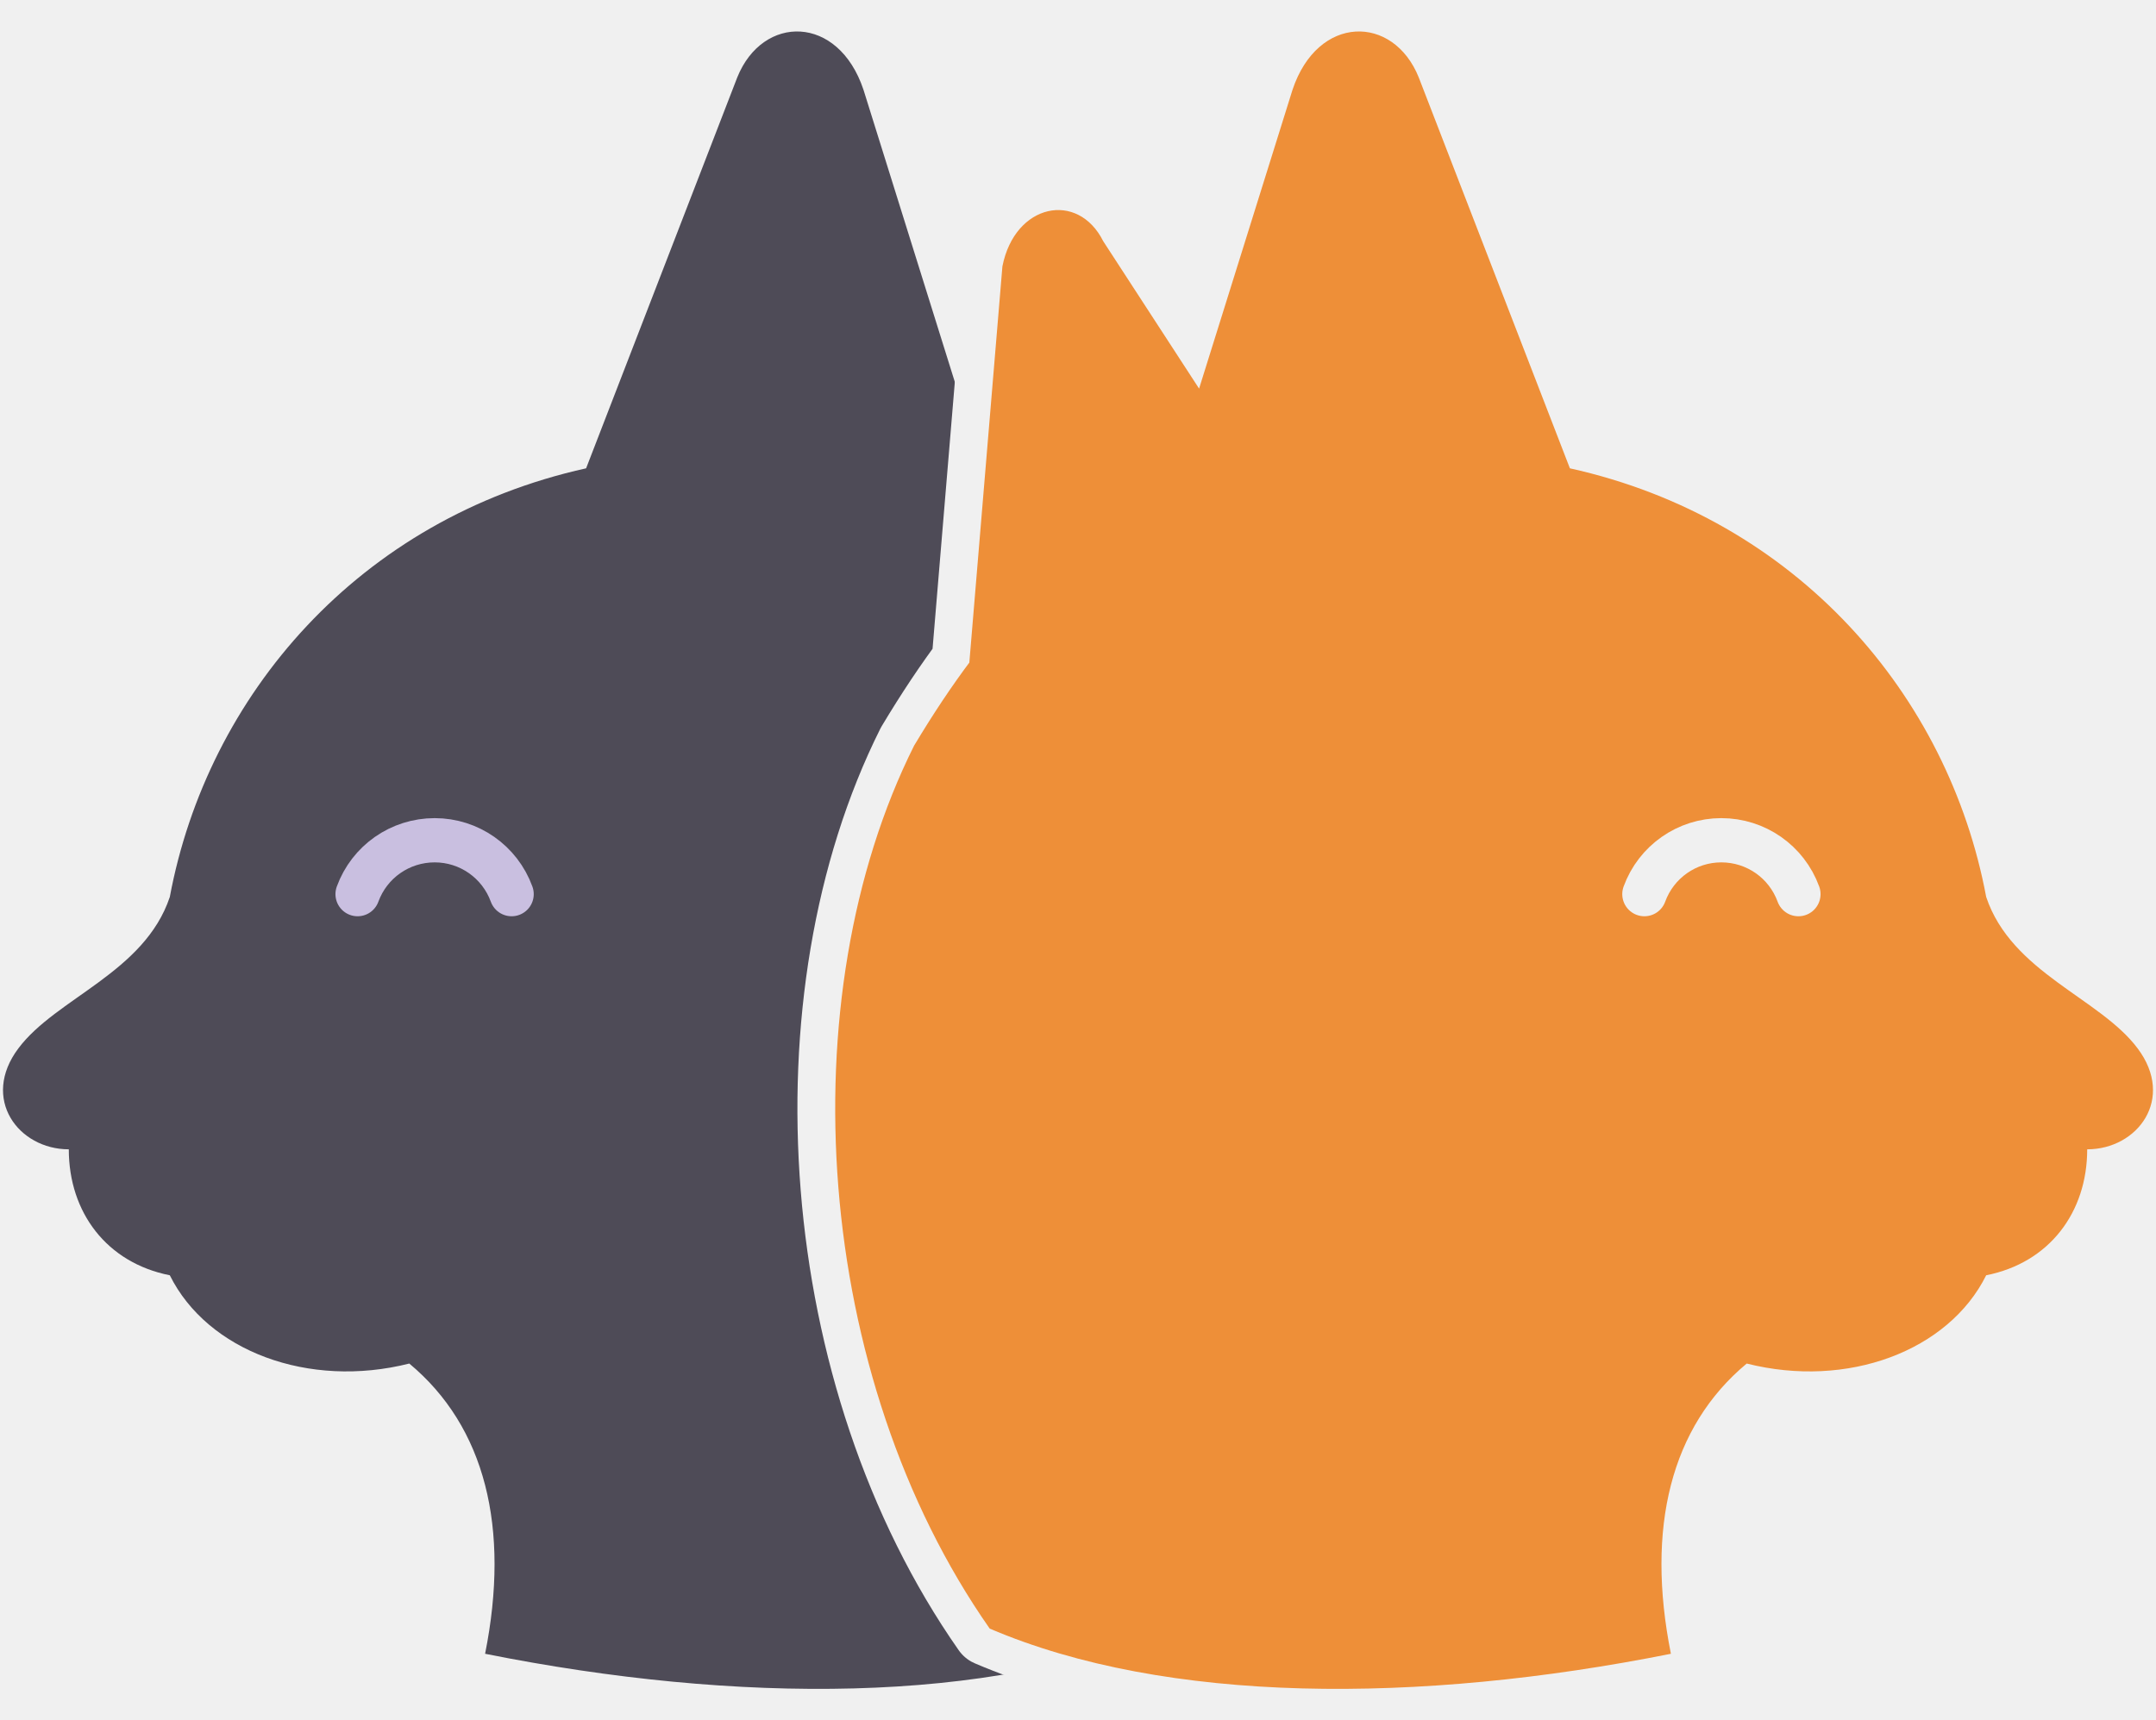
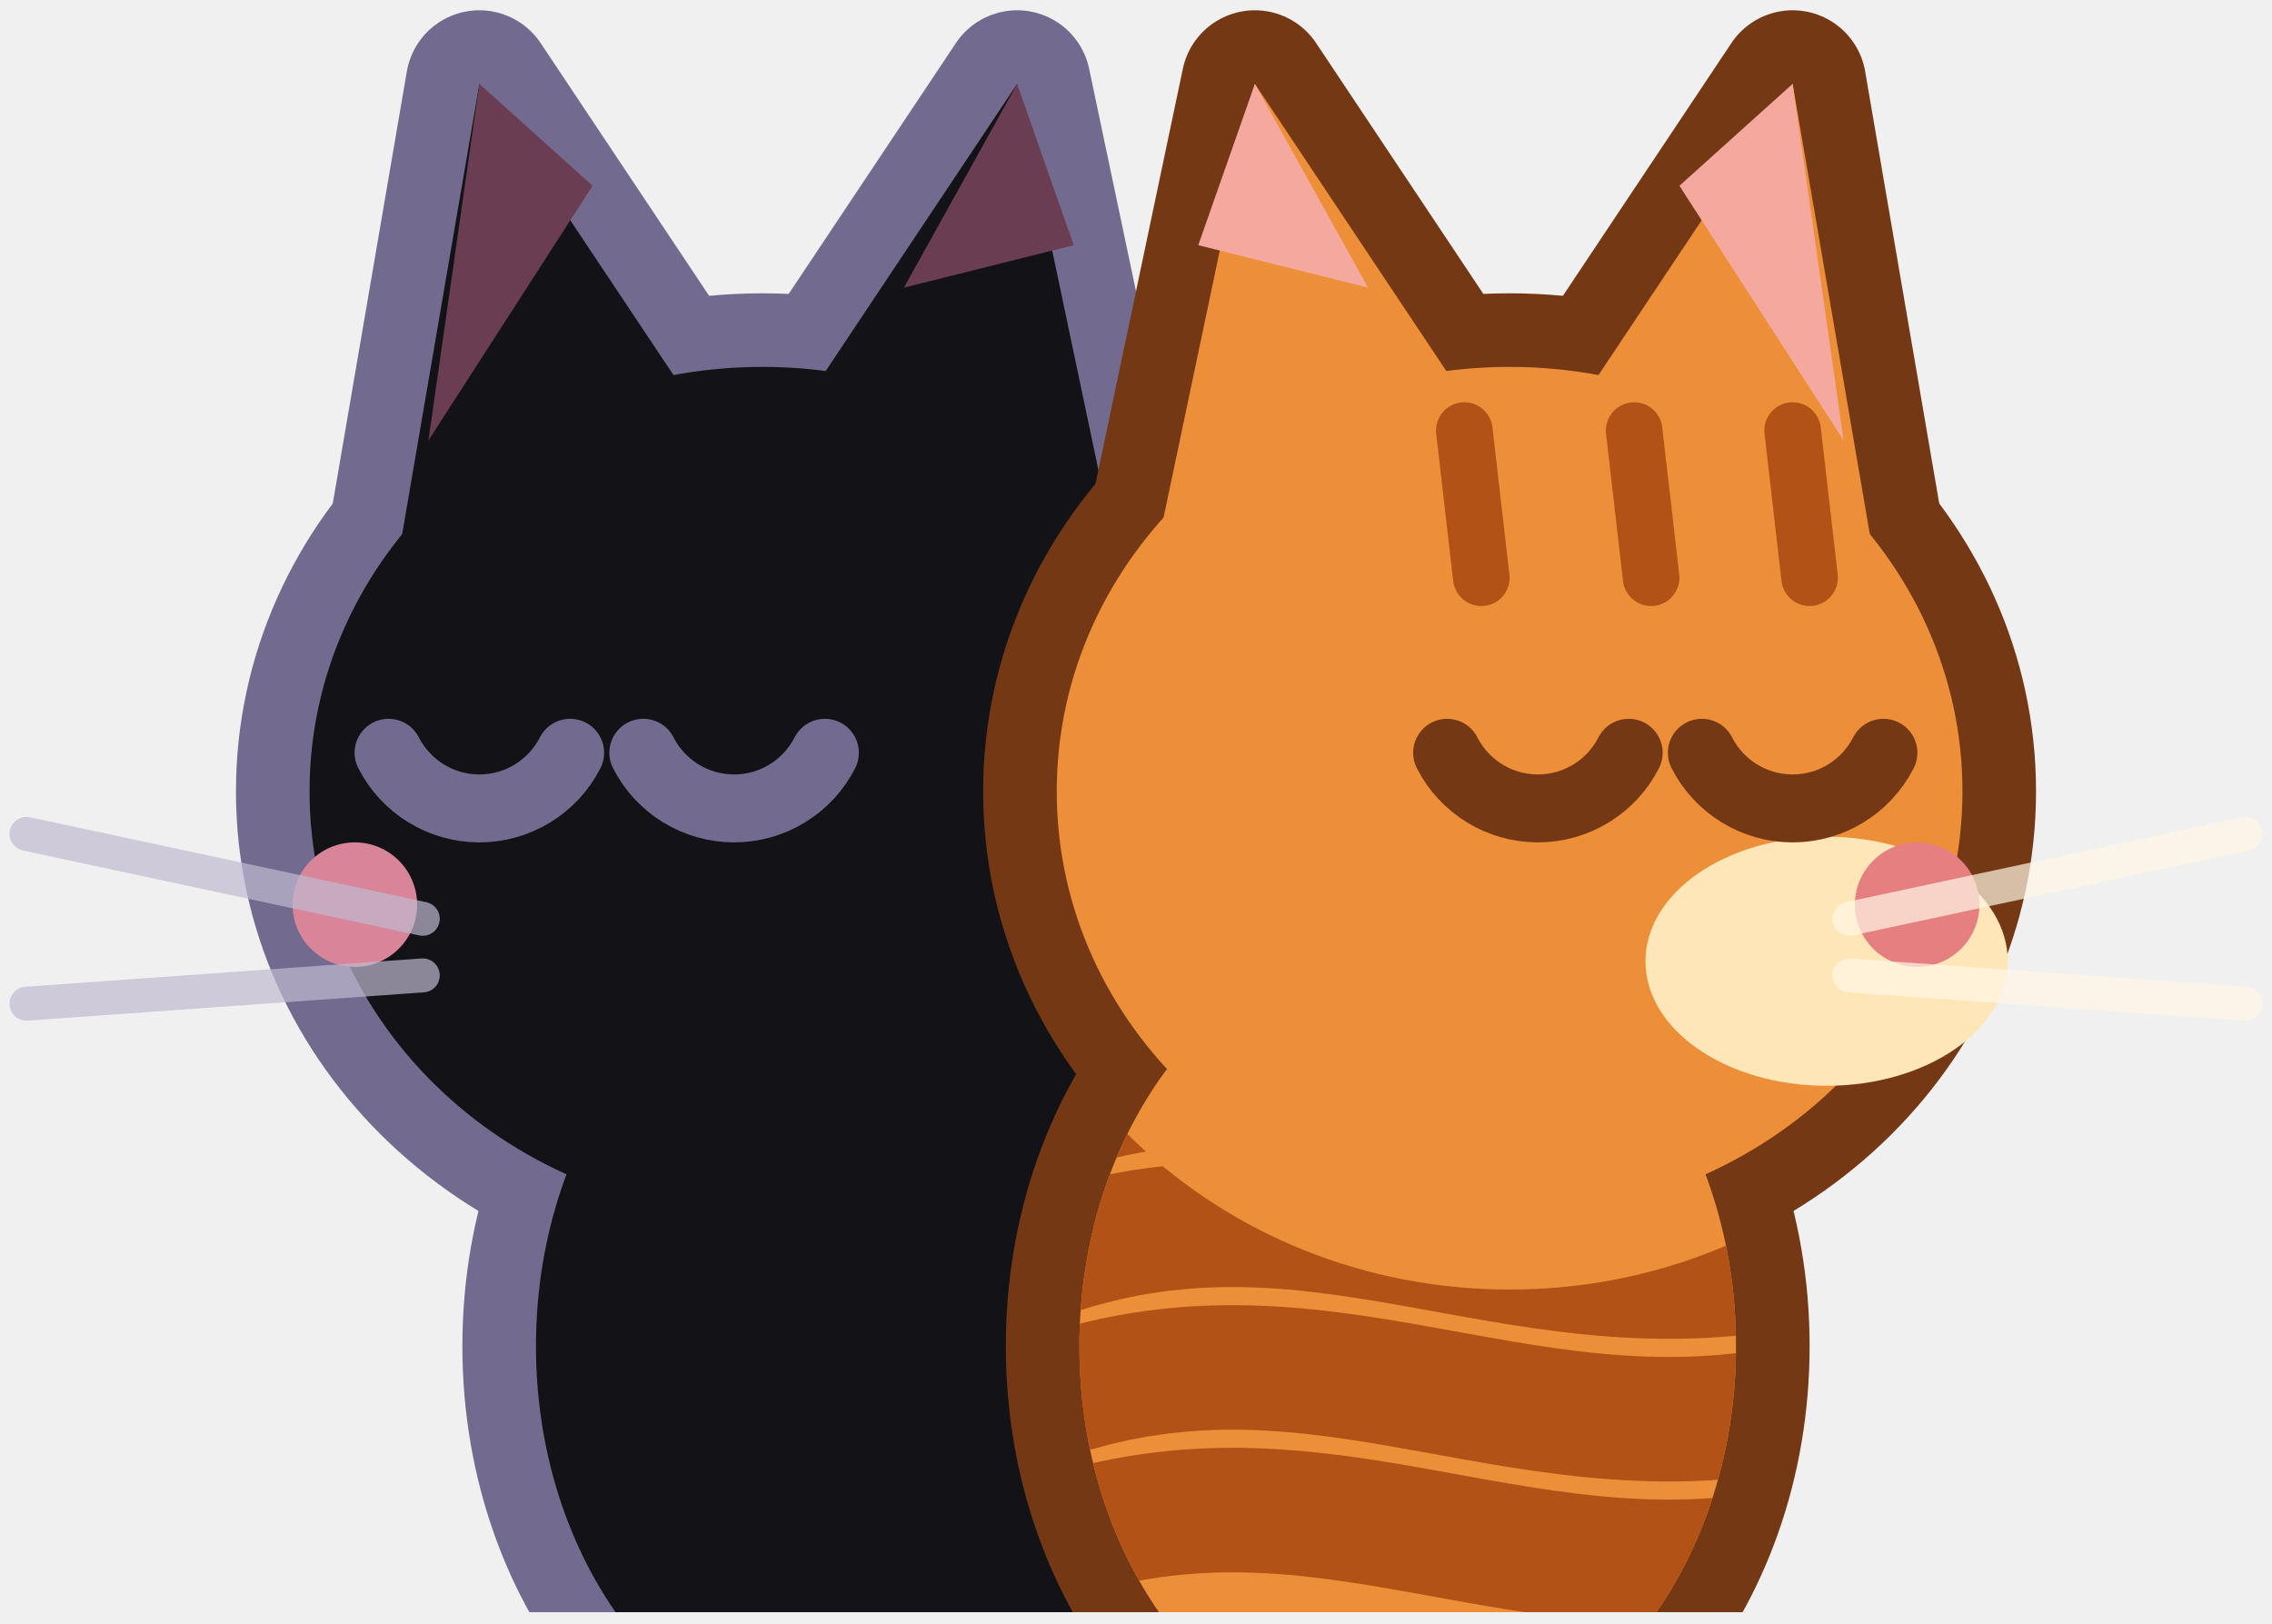
- <svg xmlns="http://www.w3.org/2000/svg" width="984" height="785" viewBox="20 120 984 785">
+ <svg xmlns="http://www.w3.org/2000/svg" width="984" height="703" viewBox="20 212 984 703">
  <defs>
-     <mask id="gap" maskUnits="userSpaceOnUse" x="0" y="0" width="1024" height="1024">
-       <rect width="1024" height="1024" fill="#fff" />
-       <path d="M471.7 863.5 C391.1 748.3 379.6 575.6 437.2 460.4 C471.7 402.8 506.2 368.3 552.3 345.3 L609.9 161.0 C621.4 126.5 655.9 126.5 667.5 155.3 L736.5 333.8 C840.2 356.8 909.3 437.4 926.5 529.5 C938.1 564.1 978.4 575.6 995.6 598.6 C1012.9 621.6 995.6 644.7 972.6 644.7 C972.6 673.5 955.3 696.5 926.5 702.2 C909.3 736.8 863.2 754.1 817.2 742.5 C782.6 771.3 771.1 817.4 782.6 875.0 C667.5 898.0 552.3 898.0 471.7 863.5 Z M460.2 448.9 L477.5 241.6 C483.2 212.8 512.0 207.1 523.5 230.1 L598.4 345.3 Z M460.2 448.9" fill="#000" stroke="#000" stroke-width="34.5" stroke-linejoin="round" />
-     </mask>
-     <mask id="eye" maskUnits="userSpaceOnUse" x="0" y="0" width="1024" height="1024">
-       <rect width="1024" height="1024" fill="#fff" />
-       <path d="M770.5 528.2 C775.9 513.4 789.9 503.6 805.6 503.6 C821.4 503.6 835.4 513.4 840.8 528.2" fill="none" stroke="#000" stroke-width="20.2" stroke-linecap="round" />
-     </mask>
+     <clipPath id="clip-0">
+       <path clip-rule="nonzero" d="M 220 586 L 569 586 L 569 910.258 L 220 910.258 Z M 220 586 " />
+     </clipPath>
+     <clipPath id="clip-1">
+       <path clip-rule="nonzero" d="M 252 618 L 537 618 L 537 910.258 L 252 910.258 Z M 252 618 " />
+     </clipPath>
+     <clipPath id="clip-2">
+       <path clip-rule="nonzero" d="M 455 586 L 804 586 L 804 910.258 L 455 910.258 Z M 455 586 " />
+     </clipPath>
+     <clipPath id="clip-3">
+       <path clip-rule="nonzero" d="M 487 618 L 772 618 L 772 910.258 L 487 910.258 Z M 487 618 " />
+     </clipPath>
+     <clipPath id="clip-4">
+       <path clip-rule="nonzero" d="M 487 653 L 772 653 L 772 731 L 487 731 Z M 487 653 " />
+     </clipPath>
+     <clipPath id="clip-5">
+       <path clip-rule="evenodd" d="M -23842.324 -23961.355 L 25189.934 -23961.355 L 25189.934 25070.902 L -23842.324 25070.902 Z M -23842.324 -23961.355 L 901.805 554.773 C 901.805 673.926 799.727 770.516 673.805 770.516 C 547.887 770.516 445.805 673.926 445.805 554.773 C 445.805 435.625 547.887 339.031 673.805 339.031 C 799.727 339.031 901.805 435.625 901.805 554.773 " />
+     </clipPath>
+     <clipPath id="clip-6">
+       <path clip-rule="nonzero" d="M 771.871 795.031 C 771.871 892.52 708.207 971.547 629.676 971.547 C 551.145 971.547 487.484 892.52 487.484 795.031 C 487.484 697.547 551.145 618.516 629.676 618.516 C 708.207 618.516 771.871 697.547 771.871 795.031 " />
+     </clipPath>
+     <clipPath id="clip-7">
+       <path clip-rule="nonzero" d="M 487 715 L 772 715 L 772 792 L 487 792 Z M 487 715 " />
+     </clipPath>
+     <clipPath id="clip-8">
+       <path clip-rule="evenodd" d="M -23842.324 -23961.355 L 25189.934 -23961.355 L 25189.934 25070.902 L -23842.324 25070.902 Z M -23842.324 -23961.355 L 901.805 554.773 C 901.805 673.926 799.727 770.516 673.805 770.516 C 547.887 770.516 445.805 673.926 445.805 554.773 C 445.805 435.625 547.887 339.031 673.805 339.031 C 799.727 339.031 901.805 435.625 901.805 554.773 " />
+     </clipPath>
+     <clipPath id="clip-9">
+       <path clip-rule="nonzero" d="M 771.871 795.031 C 771.871 892.52 708.207 971.547 629.676 971.547 C 551.145 971.547 487.484 892.52 487.484 795.031 C 487.484 697.547 551.145 618.516 629.676 618.516 C 708.207 618.516 771.871 697.547 771.871 795.031 " />
+     </clipPath>
+     <clipPath id="clip-10">
+       <path clip-rule="nonzero" d="M 487 777 L 772 777 L 772 854 L 487 854 Z M 487 777 " />
+     </clipPath>
+     <clipPath id="clip-11">
+       <path clip-rule="evenodd" d="M -23842.324 -23961.355 L 25189.934 -23961.355 L 25189.934 25070.902 L -23842.324 25070.902 Z M -23842.324 -23961.355 L 901.805 554.773 C 901.805 673.926 799.727 770.516 673.805 770.516 C 547.887 770.516 445.805 673.926 445.805 554.773 C 445.805 435.625 547.887 339.031 673.805 339.031 C 799.727 339.031 901.805 435.625 901.805 554.773 " />
+     </clipPath>
+     <clipPath id="clip-12">
+       <path clip-rule="nonzero" d="M 771.871 795.031 C 771.871 892.52 708.207 971.547 629.676 971.547 C 551.145 971.547 487.484 892.52 487.484 795.031 C 487.484 697.547 551.145 618.516 629.676 618.516 C 708.207 618.516 771.871 697.547 771.871 795.031 " />
+     </clipPath>
+     <clipPath id="clip-13">
+       <path clip-rule="nonzero" d="M 487 839 L 772 839 L 772 910.258 L 487 910.258 Z M 487 839 " />
+     </clipPath>
+     <clipPath id="clip-14">
+       <path clip-rule="evenodd" d="M -23842.324 -23961.355 L 25189.934 -23961.355 L 25189.934 25070.902 L -23842.324 25070.902 Z M -23842.324 -23961.355 L 901.805 554.773 C 901.805 673.926 799.727 770.516 673.805 770.516 C 547.887 770.516 445.805 673.926 445.805 554.773 C 445.805 435.625 547.887 339.031 673.805 339.031 C 799.727 339.031 901.805 435.625 901.805 554.773 " />
+     </clipPath>
+     <clipPath id="clip-15">
+       <path clip-rule="nonzero" d="M 771.871 795.031 C 771.871 892.52 708.207 971.547 629.676 971.547 C 551.145 971.547 487.484 892.52 487.484 795.031 C 487.484 697.547 551.145 618.516 629.676 618.516 C 708.207 618.516 771.871 697.547 771.871 795.031 " />
+     </clipPath>
  </defs>
-   <g mask="url(#gap)">
-     <path d="M552.3 863.5 C632.9 748.3 644.4 575.6 586.8 460.4 C552.3 402.8 517.8 368.3 471.7 345.3 L414.1 161.0 C402.6 126.5 368.1 126.5 356.5 155.3 L287.5 333.8 C183.8 356.8 114.7 437.4 97.5 529.5 C85.9 564.1 45.6 575.6 28.4 598.6 C11.1 621.6 28.4 644.7 51.4 644.7 C51.4 673.5 68.7 696.5 97.5 702.2 C114.7 736.8 160.8 754.1 206.8 742.5 C241.4 771.3 252.9 817.4 241.4 875.0 C356.5 898.0 471.7 898.0 552.3 863.5 Z M563.8 448.9 L546.5 241.6 C540.8 212.8 512.0 207.1 500.5 230.1 L425.6 345.3 Z M563.8 448.9" fill="#4E4B57" />
-     <path d="M253.5 528.2 C248.1 513.4 234.1 503.6 218.4 503.6 C202.6 503.6 188.6 513.4 183.2 528.2" fill="none" stroke="#C9BFE0" stroke-width="20.2" stroke-linecap="round" />
+   <path fill-rule="nonzero" fill="rgb(45%, 42%, 56%)" fill-opacity="1" stroke-width="2.6" stroke-linecap="round" stroke-linejoin="round" stroke="rgb(45%, 42%, 56%)" stroke-opacity="1" stroke-miterlimit="10" d="M -6.5 -3 L -4.5 -12.5 L -0.5 -6.5 Z M -6.5 -3 " transform="matrix(-24.51613, 0, 0, 24.51613, 350.1935, 554.7742)" />
+   <path fill-rule="nonzero" fill="rgb(45%, 42%, 56%)" fill-opacity="1" stroke-width="2.6" stroke-linecap="round" stroke-linejoin="round" stroke="rgb(45%, 42%, 56%)" stroke-opacity="1" stroke-miterlimit="10" d="M 1 -6.5 L 5 -12.5 L 6.8 -2 Z M 1 -6.5 " transform="matrix(-24.51613, 0, 0, 24.51613, 350.1935, 554.7742)" />
+   <g clip-path="url(#clip-0)">
+     <path fill-rule="nonzero" fill="rgb(45%, 42%, 56%)" fill-opacity="1" d="M 220.258 795.031 C 220.258 910.121 298.188 1003.418 394.324 1003.418 C 490.457 1003.418 568.387 910.121 568.387 795.031 C 568.387 679.941 490.457 586.645 394.324 586.645 C 298.188 586.645 220.258 679.941 220.258 795.031 " />
  </g>
-   <path d="M471.7 863.5 C391.1 748.3 379.6 575.6 437.2 460.4 C471.7 402.8 506.2 368.3 552.3 345.3 L609.9 161.0 C621.4 126.5 655.9 126.5 667.5 155.3 L736.5 333.8 C840.2 356.8 909.3 437.4 926.5 529.5 C938.1 564.1 978.4 575.6 995.6 598.6 C1012.9 621.6 995.6 644.7 972.6 644.7 C972.6 673.5 955.3 696.5 926.5 702.2 C909.3 736.8 863.2 754.1 817.2 742.5 C782.6 771.3 771.1 817.4 782.6 875.0 C667.5 898.0 552.3 898.0 471.7 863.5 Z M460.2 448.9 L477.5 241.6 C483.2 212.8 512.0 207.1 523.5 230.1 L598.4 345.3 Z M460.2 448.9" fill="#EE8F38" mask="url(#eye)" />
+   <path fill-rule="nonzero" fill="rgb(45%, 42%, 56%)" fill-opacity="1" d="M 122.195 554.773 C 122.195 673.926 224.273 770.516 350.195 770.516 C 476.113 770.516 578.195 673.926 578.195 554.773 C 578.195 435.625 476.113 339.031 350.195 339.031 C 224.273 339.031 122.195 435.625 122.195 554.773 " />
+   <path fill-rule="nonzero" fill="rgb(7%, 7%, 9%)" fill-opacity="1" d="M 509.547 481.227 L 460.516 248.324 L 362.453 395.418 Z M 509.547 481.227 " />
+   <path fill-rule="nonzero" fill="rgb(7%, 7%, 9%)" fill-opacity="1" d="M 325.676 395.418 L 227.613 248.324 L 183.484 505.742 Z M 325.676 395.418 " />
+   <g clip-path="url(#clip-1)">
+     <path fill-rule="nonzero" fill="rgb(7%, 7%, 9%)" fill-opacity="1" d="M 252.129 795.031 C 252.129 892.52 315.793 971.547 394.324 971.547 C 472.855 971.547 536.516 892.52 536.516 795.031 C 536.516 697.547 472.855 618.516 394.324 618.516 C 315.793 618.516 252.129 697.547 252.129 795.031 " />
+   </g>
+   <path fill-rule="nonzero" fill="rgb(7%, 7%, 9%)" fill-opacity="1" d="M 154.066 554.773 C 154.066 656.324 241.875 738.645 350.195 738.645 C 458.512 738.645 546.324 656.324 546.324 554.773 C 546.324 453.227 458.512 370.902 350.195 370.902 C 241.875 370.902 154.066 453.227 154.066 554.773 " />
+   <path fill-rule="nonzero" fill="rgb(42%, 24%, 32%)" fill-opacity="1" d="M 485.031 318.195 L 460.516 248.324 L 411.484 336.582 Z M 485.031 318.195 " />
+   <path fill-rule="nonzero" fill="rgb(42%, 24%, 32%)" fill-opacity="1" d="M 276.645 292.453 L 227.613 248.324 L 205.547 402.773 Z M 276.645 292.453 " />
+   <path fill="none" stroke-width="1.2" stroke-linecap="round" stroke-linejoin="round" stroke="rgb(45%, 42%, 56%)" stroke-opacity="1" stroke-miterlimit="10" d="M 2.104 -0.683 C 1.797 -0.08 1.177 0.3 0.5 0.3 C -0.177 0.3 -0.797 -0.08 -1.104 -0.683 " transform="matrix(-24.51613, 0, 0, 24.51613, 350.1935, 554.7742)" />
+   <path fill="none" stroke-width="1.2" stroke-linecap="round" stroke-linejoin="round" stroke="rgb(45%, 42%, 56%)" stroke-opacity="1" stroke-miterlimit="10" d="M 6.604 -0.683 C 6.296 -0.08 5.677 0.3 5 0.3 C 4.323 0.3 3.703 -0.08 3.396 -0.683 " transform="matrix(-24.51613, 0, 0, 24.51613, 350.1935, 554.7742)" />
+   <path fill-rule="nonzero" fill="rgb(85%, 52%, 60%)" fill-opacity="1" d="M 146.711 603.805 C 146.711 618.699 158.785 630.773 173.676 630.773 C 188.57 630.773 200.645 618.699 200.645 603.805 C 200.645 588.914 188.57 576.84 173.676 576.84 C 158.785 576.84 146.711 588.914 146.711 603.805 " />
+   <path fill="none" stroke-width="0.6" stroke-linecap="round" stroke-linejoin="round" stroke="rgb(75%, 73%, 82%)" stroke-opacity="0.7" stroke-miterlimit="10" d="M 6 2.25 L 13 0.75 " transform="matrix(-24.51613, 0, 0, 24.51613, 350.1935, 554.7742)" />
+   <path fill="none" stroke-width="0.6" stroke-linecap="round" stroke-linejoin="round" stroke="rgb(75%, 73%, 82%)" stroke-opacity="0.7" stroke-miterlimit="10" d="M 6 3.25 L 13 3.75 " transform="matrix(-24.51613, 0, 0, 24.51613, 350.1935, 554.7742)" />
+   <path fill-rule="nonzero" fill="rgb(46%, 22%, 8%)" fill-opacity="1" stroke-width="2.6" stroke-linecap="round" stroke-linejoin="round" stroke="rgb(46%, 22%, 8%)" stroke-opacity="1" stroke-miterlimit="10" d="M -6.5 -3 L -4.5 -12.5 L -0.5 -6.5 Z M -6.5 -3 " transform="matrix(24.51613, 0, 0, 24.51613, 673.8065, 554.7742)" />
+   <path fill-rule="nonzero" fill="rgb(46%, 22%, 8%)" fill-opacity="1" stroke-width="2.6" stroke-linecap="round" stroke-linejoin="round" stroke="rgb(46%, 22%, 8%)" stroke-opacity="1" stroke-miterlimit="10" d="M 1 -6.5 L 5 -12.5 L 6.8 -2 Z M 1 -6.5 " transform="matrix(24.51613, 0, 0, 24.51613, 673.8065, 554.7742)" />
+   <g clip-path="url(#clip-2)">
+     <path fill-rule="nonzero" fill="rgb(46%, 22%, 8%)" fill-opacity="1" d="M 803.742 795.031 C 803.742 910.121 725.812 1003.418 629.676 1003.418 C 533.543 1003.418 455.613 910.121 455.613 795.031 C 455.613 679.941 533.543 586.645 629.676 586.645 C 725.812 586.645 803.742 679.941 803.742 795.031 " />
+   </g>
+   <path fill-rule="nonzero" fill="rgb(46%, 22%, 8%)" fill-opacity="1" d="M 901.805 554.773 C 901.805 673.926 799.727 770.516 673.805 770.516 C 547.887 770.516 445.805 673.926 445.805 554.773 C 445.805 435.625 547.887 339.031 673.805 339.031 C 799.727 339.031 901.805 435.625 901.805 554.773 " />
+   <path fill-rule="nonzero" fill="rgb(93%, 56%, 22%)" fill-opacity="1" d="M 514.453 481.227 L 563.484 248.324 L 661.547 395.418 Z M 514.453 481.227 " />
+   <path fill-rule="nonzero" fill="rgb(93%, 56%, 22%)" fill-opacity="1" d="M 698.324 395.418 L 796.387 248.324 L 840.516 505.742 Z M 698.324 395.418 " />
+   <g clip-path="url(#clip-3)">
+     <path fill-rule="nonzero" fill="rgb(93%, 56%, 22%)" fill-opacity="1" d="M 771.871 795.031 C 771.871 892.52 708.207 971.547 629.676 971.547 C 551.145 971.547 487.484 892.52 487.484 795.031 C 487.484 697.547 551.145 618.516 629.676 618.516 C 708.207 618.516 771.871 697.547 771.871 795.031 " />
+   </g>
+   <path fill-rule="nonzero" fill="rgb(93%, 56%, 22%)" fill-opacity="1" d="M 869.934 554.773 C 869.934 656.324 782.125 738.645 673.805 738.645 C 565.488 738.645 477.676 656.324 477.676 554.773 C 477.676 453.227 565.488 370.902 673.805 370.902 C 782.125 370.902 869.934 453.227 869.934 554.773 " />
+   <g clip-path="url(#clip-4)">
+     <g clip-path="url(#clip-5)">
+       <g clip-path="url(#clip-6)">
+         <path fill="none" stroke-width="2.2" stroke-linecap="round" stroke-linejoin="round" stroke="rgb(70%, 32%, 9%)" stroke-opacity="1" stroke-miterlimit="10" d="M -6.8 -3.96 C -1.74 -5.96 1.74 -2.96 6.8 -3.96 " transform="matrix(24.51613, 0, 0, 24.51613, 629.6774, 795.0323)" />
+       </g>
+     </g>
+   </g>
+   <g clip-path="url(#clip-7)">
+     <g clip-path="url(#clip-8)">
+       <g clip-path="url(#clip-9)">
+         <path fill="none" stroke-width="2.2" stroke-linecap="round" stroke-linejoin="round" stroke="rgb(70%, 32%, 9%)" stroke-opacity="1" stroke-miterlimit="10" d="M -6.8 -1.44 C -1.74 -3.44 1.74 -0.44 6.8 -1.44 " transform="matrix(24.51613, 0, 0, 24.51613, 629.6774, 795.0323)" />
+       </g>
+     </g>
+   </g>
+   <g clip-path="url(#clip-10)">
+     <g clip-path="url(#clip-11)">
+       <g clip-path="url(#clip-12)">
+         <path fill="none" stroke-width="2.2" stroke-linecap="round" stroke-linejoin="round" stroke="rgb(70%, 32%, 9%)" stroke-opacity="1" stroke-miterlimit="10" d="M -6.8 1.08 C -1.74 -0.92 1.74 2.08 6.8 1.08 " transform="matrix(24.51613, 0, 0, 24.51613, 629.6774, 795.0323)" />
+       </g>
+     </g>
+   </g>
+   <g clip-path="url(#clip-13)">
+     <g clip-path="url(#clip-14)">
+       <g clip-path="url(#clip-15)">
+         <path fill="none" stroke-width="2.2" stroke-linecap="round" stroke-linejoin="round" stroke="rgb(70%, 32%, 9%)" stroke-opacity="1" stroke-miterlimit="10" d="M -6.8 3.6 C -1.74 1.6 1.74 4.6 6.8 3.6 " transform="matrix(24.51613, 0, 0, 24.51613, 629.6774, 795.0323)" />
+       </g>
+     </g>
+   </g>
+   <path fill="none" stroke-width="1" stroke-linecap="round" stroke-linejoin="round" stroke="rgb(70%, 32%, 9%)" stroke-opacity="1" stroke-miterlimit="10" d="M -0.8 -6.375 L -0.5 -3.775 " transform="matrix(24.51613, 0, 0, 24.51613, 673.8065, 554.7742)" />
+   <path fill="none" stroke-width="1" stroke-linecap="round" stroke-linejoin="round" stroke="rgb(70%, 32%, 9%)" stroke-opacity="1" stroke-miterlimit="10" d="M 2.2 -6.375 L 2.5 -3.775 " transform="matrix(24.51613, 0, 0, 24.51613, 673.8065, 554.7742)" />
+   <path fill="none" stroke-width="1" stroke-linecap="round" stroke-linejoin="round" stroke="rgb(70%, 32%, 9%)" stroke-opacity="1" stroke-miterlimit="10" d="M 5 -6.375 L 5.3 -3.775 " transform="matrix(24.51613, 0, 0, 24.51613, 673.8065, 554.7742)" />
+   <path fill-rule="nonzero" fill="rgb(96%, 66%, 62%)" fill-opacity="1" d="M 538.969 318.195 L 563.484 248.324 L 612.516 336.582 Z M 538.969 318.195 " />
+   <path fill-rule="nonzero" fill="rgb(96%, 66%, 62%)" fill-opacity="1" d="M 747.355 292.453 L 796.387 248.324 L 818.453 402.773 Z M 747.355 292.453 " />
+   <path fill-rule="nonzero" fill="rgb(100%, 90%, 72%)" fill-opacity="1" d="M 889.547 628.324 C 889.547 658.109 854.426 682.258 811.098 682.258 C 767.77 682.258 732.645 658.109 732.645 628.324 C 732.645 598.535 767.77 574.387 811.098 574.387 C 854.426 574.387 889.547 598.535 889.547 628.324 " />
+   <path fill="none" stroke-width="1.2" stroke-linecap="round" stroke-linejoin="round" stroke="rgb(46%, 22%, 8%)" stroke-opacity="1" stroke-miterlimit="10" d="M 2.104 -0.683 C 1.797 -0.08 1.177 0.3 0.5 0.3 C -0.177 0.3 -0.797 -0.08 -1.104 -0.683 " transform="matrix(24.51613, 0, 0, 24.51613, 673.8065, 554.7742)" />
+   <path fill="none" stroke-width="1.2" stroke-linecap="round" stroke-linejoin="round" stroke="rgb(46%, 22%, 8%)" stroke-opacity="1" stroke-miterlimit="10" d="M 6.604 -0.683 C 6.296 -0.08 5.677 0.3 5 0.3 C 4.323 0.3 3.703 -0.08 3.396 -0.683 " transform="matrix(24.51613, 0, 0, 24.51613, 673.8065, 554.7742)" />
+   <path fill-rule="nonzero" fill="rgb(90%, 50%, 50%)" fill-opacity="1" d="M 877.289 603.805 C 877.289 618.699 865.215 630.773 850.324 630.773 C 835.43 630.773 823.355 618.699 823.355 603.805 C 823.355 588.914 835.43 576.84 850.324 576.84 C 865.215 576.84 877.289 588.914 877.289 603.805 " />
+   <path fill="none" stroke-width="0.6" stroke-linecap="round" stroke-linejoin="round" stroke="rgb(100%, 97%, 90%)" stroke-opacity="0.7" stroke-miterlimit="10" d="M 6 2.25 L 13 0.75 " transform="matrix(24.51613, 0, 0, 24.51613, 673.8065, 554.7742)" />
+   <path fill="none" stroke-width="0.6" stroke-linecap="round" stroke-linejoin="round" stroke="rgb(100%, 97%, 90%)" stroke-opacity="0.7" stroke-miterlimit="10" d="M 6 3.25 L 13 3.75 " transform="matrix(24.51613, 0, 0, 24.51613, 673.8065, 554.7742)" />
</svg>
